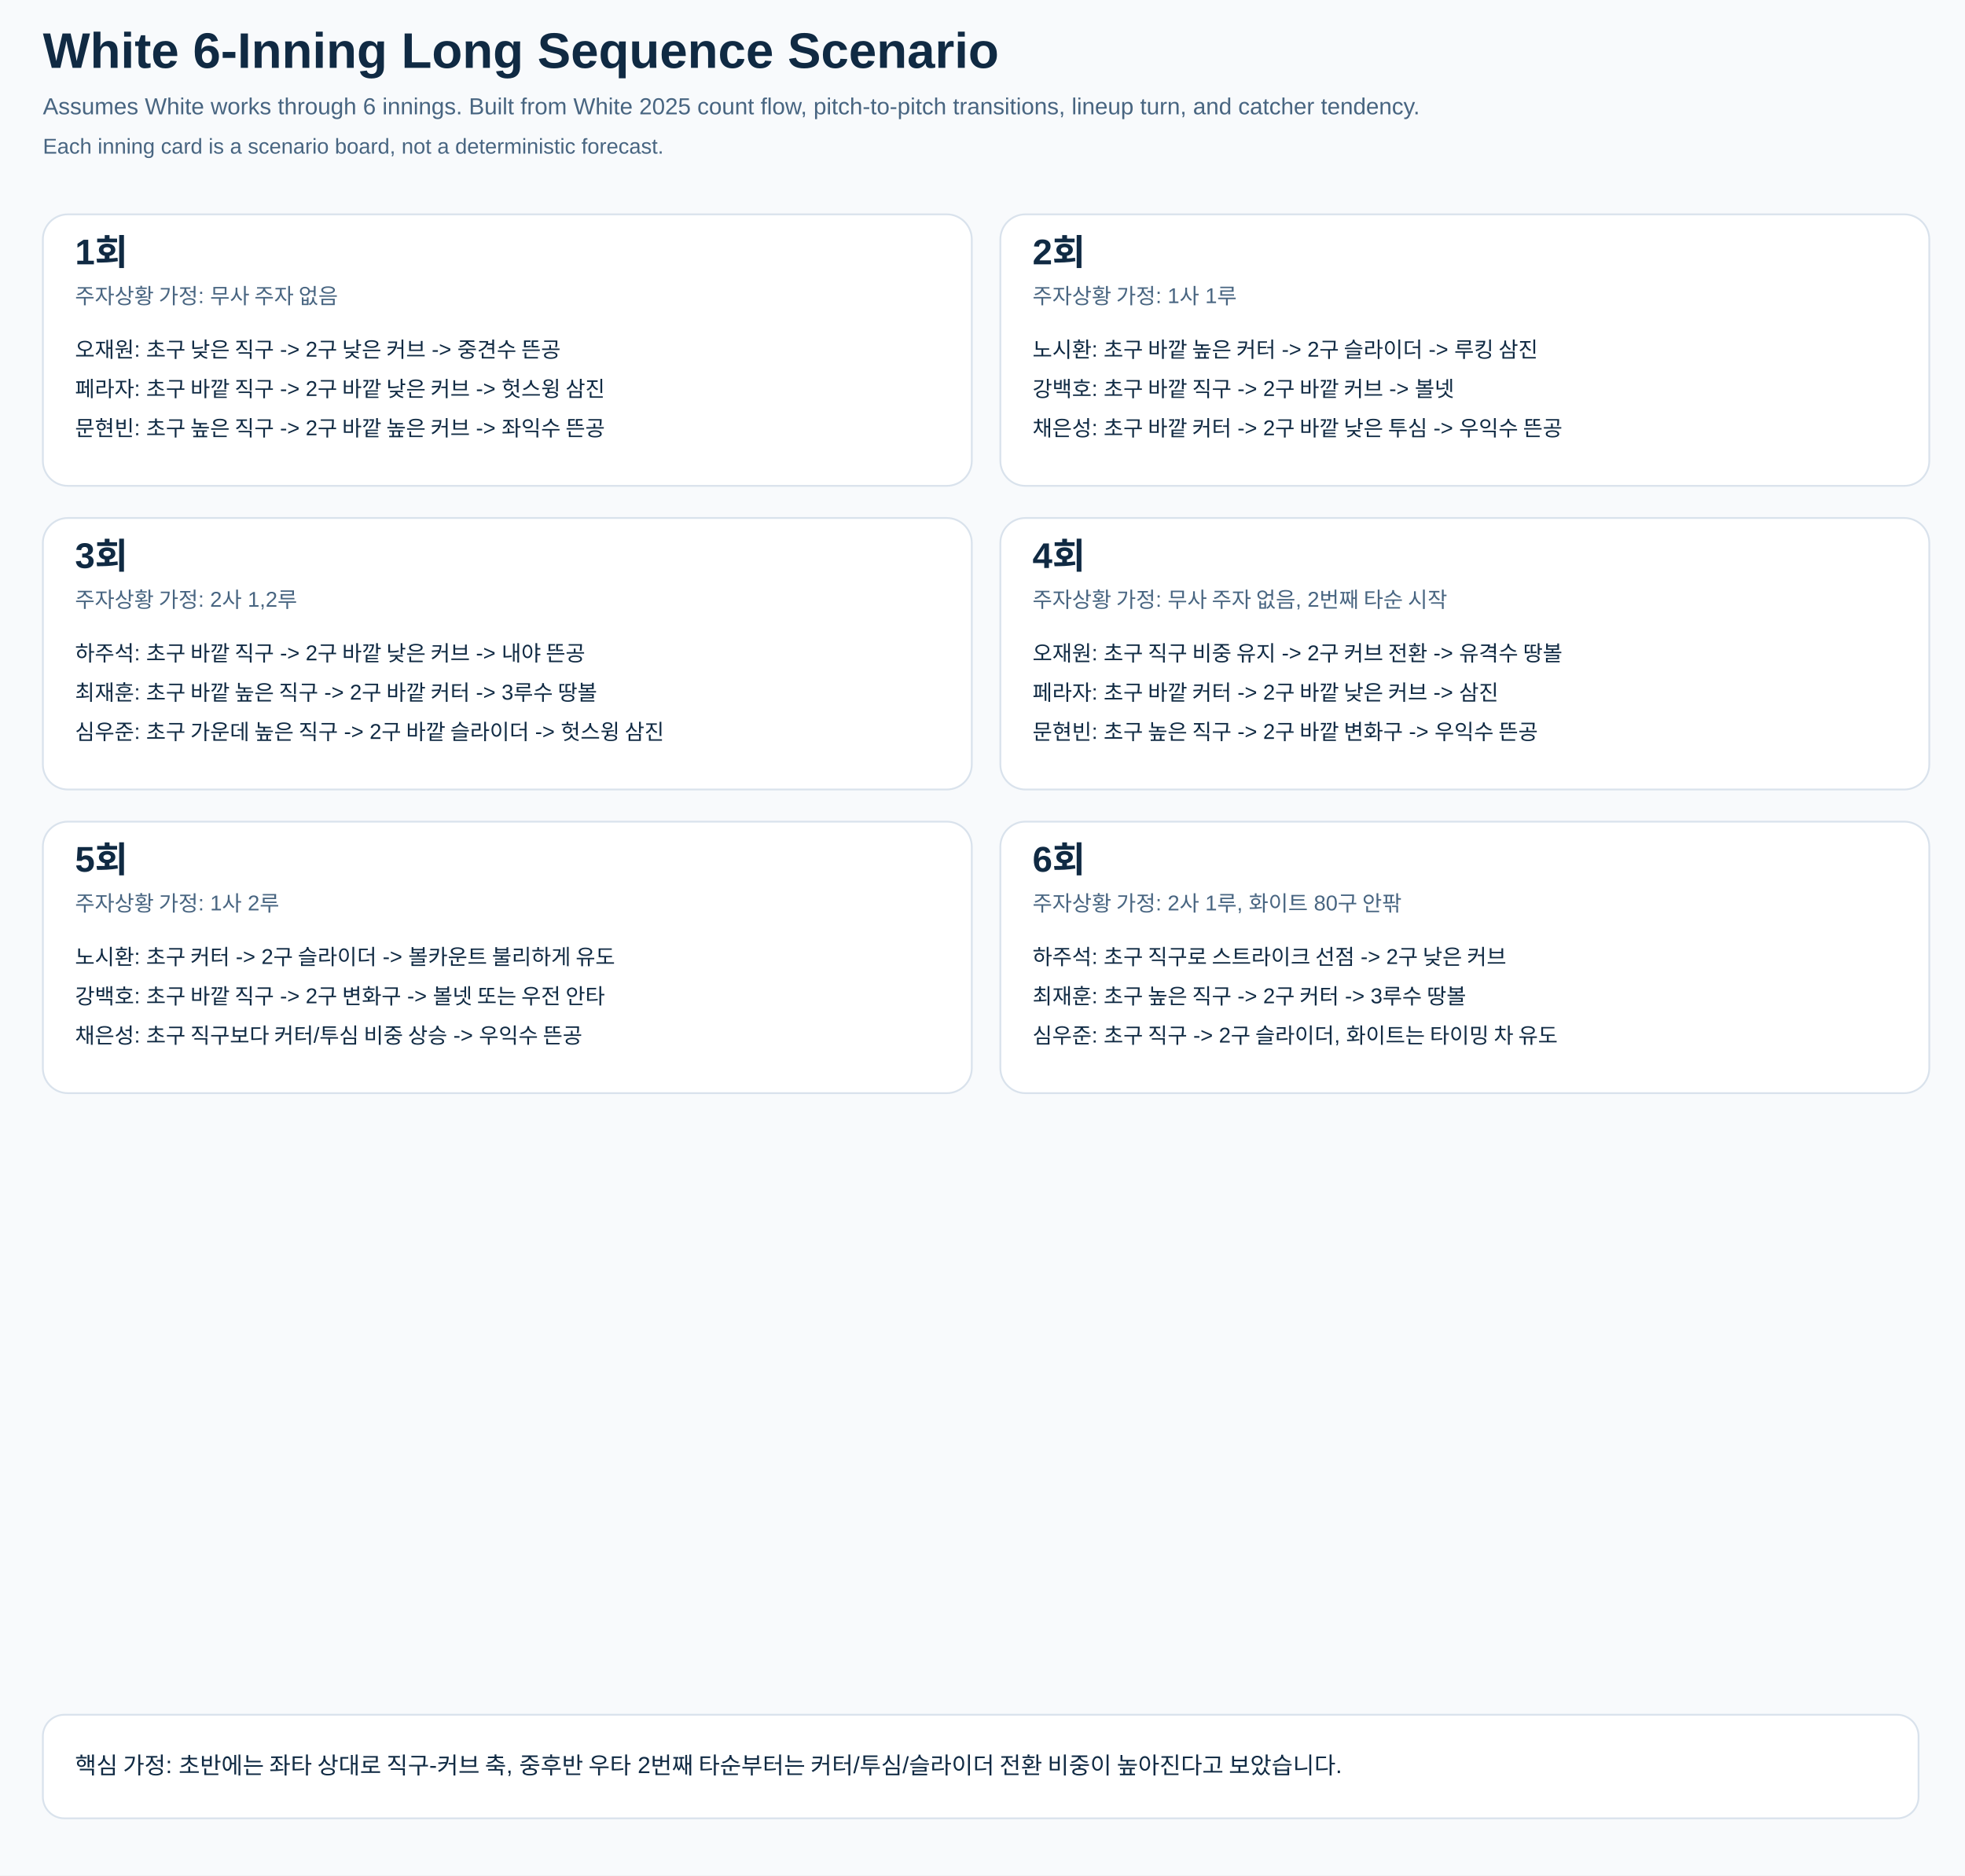
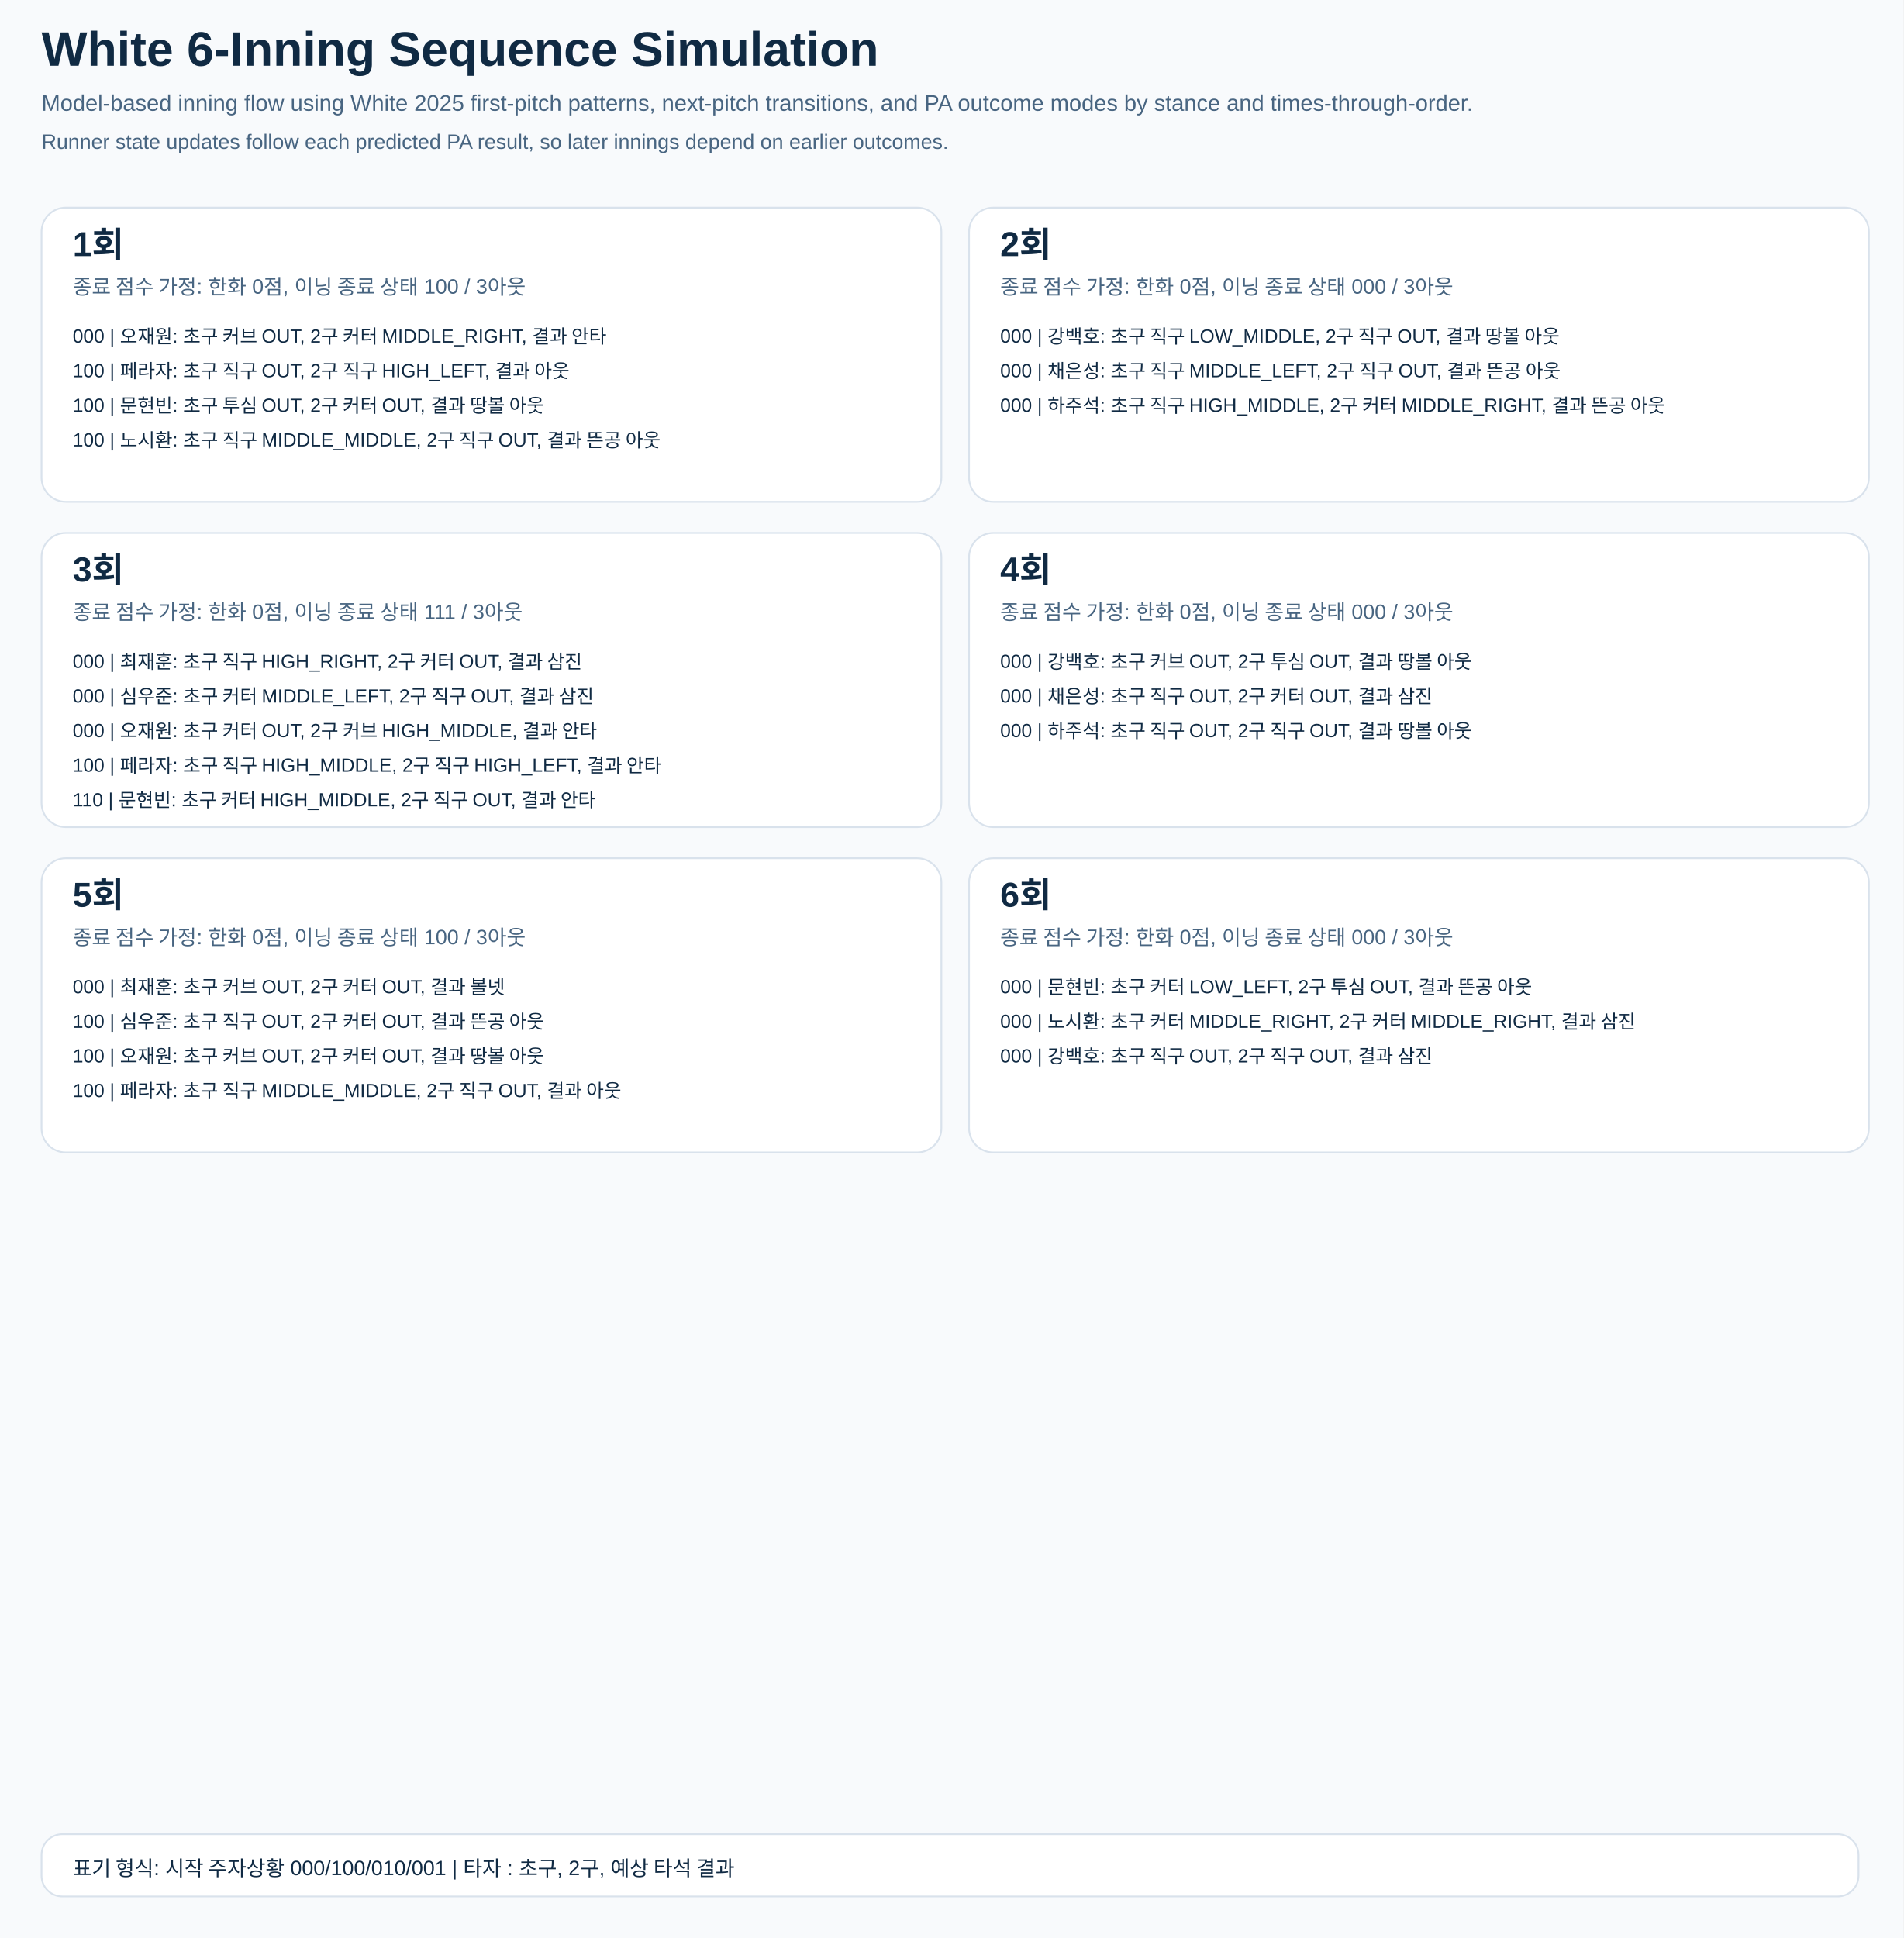
- <svg xmlns="http://www.w3.org/2000/svg" width="1100" height="1050">
+ <svg xmlns="http://www.w3.org/2000/svg" width="1100" height="1120">
  <rect width="100%" height="100%" fill="#f8fafc" />
-   <text x="24" y="38" font-size="28" font-family="Segoe UI, Arial" font-weight="700" fill="#102a43">White 6-Inning Long Sequence Scenario</text>
-   <text x="24" y="64" font-size="13" font-family="Segoe UI, Arial" fill="#486581">Assumes White works through 6 innings. Built from White 2025 count flow, pitch-to-pitch transitions, lineup turn, and catcher tendency.</text>
-   <text x="24" y="86" font-size="12" font-family="Segoe UI, Arial" fill="#486581">Each inning card is a scenario board, not a deterministic forecast.</text>
-   <rect x="24" y="120" width="520" height="152" rx="14" fill="#ffffff" stroke="#d9e2ec" />
+   <text x="24" y="38" font-size="28" font-family="Segoe UI, Arial" font-weight="700" fill="#102a43">White 6-Inning Sequence Simulation</text>
+   <text x="24" y="64" font-size="13" font-family="Segoe UI, Arial" fill="#486581">Model-based inning flow using White 2025 first-pitch patterns, next-pitch transitions, and PA outcome modes by stance and times-through-order.</text>
+   <text x="24" y="86" font-size="12" font-family="Segoe UI, Arial" fill="#486581">Runner state updates follow each predicted PA result, so later innings depend on earlier outcomes.</text>
+   <rect x="24" y="120" width="520" height="170" rx="14" fill="#ffffff" stroke="#d9e2ec" />
  <text x="42" y="148" font-size="20" font-family="Segoe UI, Arial" font-weight="700" fill="#102a43">1회</text>
-   <text x="42" y="170" font-size="12" font-family="Segoe UI, Arial" fill="#486581">주자상황 가정: 무사 주자 없음</text>
-   <text x="42" y="200" font-size="12" font-family="Segoe UI, Arial" fill="#102a43">오재원: 초구 낮은 직구 -&gt; 2구 낮은 커브 -&gt; 중견수 뜬공</text>
-   <text x="42" y="222" font-size="12" font-family="Segoe UI, Arial" fill="#102a43">페라자: 초구 바깥 직구 -&gt; 2구 바깥 낮은 커브 -&gt; 헛스윙 삼진</text>
-   <text x="42" y="244" font-size="12" font-family="Segoe UI, Arial" fill="#102a43">문현빈: 초구 높은 직구 -&gt; 2구 바깥 높은 커브 -&gt; 좌익수 뜬공</text>
-   <rect x="560" y="120" width="520" height="152" rx="14" fill="#ffffff" stroke="#d9e2ec" />
+   <text x="42" y="170" font-size="12" font-family="Segoe UI, Arial" fill="#486581">종료 점수 가정: 한화 0점, 이닝 종료 상태 100 / 3아웃</text>
+   <text x="42" y="198" font-size="11" font-family="Segoe UI, Arial" fill="#102a43">000 | 오재원: 초구 커브 OUT, 2구 커터 MIDDLE_RIGHT, 결과 안타</text>
+   <text x="42" y="218" font-size="11" font-family="Segoe UI, Arial" fill="#102a43">100 | 페라자: 초구 직구 OUT, 2구 직구 HIGH_LEFT, 결과 아웃</text>
+   <text x="42" y="238" font-size="11" font-family="Segoe UI, Arial" fill="#102a43">100 | 문현빈: 초구 투심 OUT, 2구 커터 OUT, 결과 땅볼 아웃</text>
+   <text x="42" y="258" font-size="11" font-family="Segoe UI, Arial" fill="#102a43">100 | 노시환: 초구 직구 MIDDLE_MIDDLE, 2구 직구 OUT, 결과 뜬공 아웃</text>
+   <rect x="560" y="120" width="520" height="170" rx="14" fill="#ffffff" stroke="#d9e2ec" />
  <text x="578" y="148" font-size="20" font-family="Segoe UI, Arial" font-weight="700" fill="#102a43">2회</text>
-   <text x="578" y="170" font-size="12" font-family="Segoe UI, Arial" fill="#486581">주자상황 가정: 1사 1루</text>
-   <text x="578" y="200" font-size="12" font-family="Segoe UI, Arial" fill="#102a43">노시환: 초구 바깥 높은 커터 -&gt; 2구 슬라이더 -&gt; 루킹 삼진</text>
-   <text x="578" y="222" font-size="12" font-family="Segoe UI, Arial" fill="#102a43">강백호: 초구 바깥 직구 -&gt; 2구 바깥 커브 -&gt; 볼넷</text>
-   <text x="578" y="244" font-size="12" font-family="Segoe UI, Arial" fill="#102a43">채은성: 초구 바깥 커터 -&gt; 2구 바깥 낮은 투심 -&gt; 우익수 뜬공</text>
-   <rect x="24" y="290" width="520" height="152" rx="14" fill="#ffffff" stroke="#d9e2ec" />
-   <text x="42" y="318" font-size="20" font-family="Segoe UI, Arial" font-weight="700" fill="#102a43">3회</text>
-   <text x="42" y="340" font-size="12" font-family="Segoe UI, Arial" fill="#486581">주자상황 가정: 2사 1,2루</text>
-   <text x="42" y="370" font-size="12" font-family="Segoe UI, Arial" fill="#102a43">하주석: 초구 바깥 직구 -&gt; 2구 바깥 낮은 커브 -&gt; 내야 뜬공</text>
-   <text x="42" y="392" font-size="12" font-family="Segoe UI, Arial" fill="#102a43">최재훈: 초구 바깥 높은 직구 -&gt; 2구 바깥 커터 -&gt; 3루수 땅볼</text>
-   <text x="42" y="414" font-size="12" font-family="Segoe UI, Arial" fill="#102a43">심우준: 초구 가운데 높은 직구 -&gt; 2구 바깥 슬라이더 -&gt; 헛스윙 삼진</text>
-   <rect x="560" y="290" width="520" height="152" rx="14" fill="#ffffff" stroke="#d9e2ec" />
-   <text x="578" y="318" font-size="20" font-family="Segoe UI, Arial" font-weight="700" fill="#102a43">4회</text>
-   <text x="578" y="340" font-size="12" font-family="Segoe UI, Arial" fill="#486581">주자상황 가정: 무사 주자 없음, 2번째 타순 시작</text>
-   <text x="578" y="370" font-size="12" font-family="Segoe UI, Arial" fill="#102a43">오재원: 초구 직구 비중 유지 -&gt; 2구 커브 전환 -&gt; 유격수 땅볼</text>
-   <text x="578" y="392" font-size="12" font-family="Segoe UI, Arial" fill="#102a43">페라자: 초구 바깥 커터 -&gt; 2구 바깥 낮은 커브 -&gt; 삼진</text>
-   <text x="578" y="414" font-size="12" font-family="Segoe UI, Arial" fill="#102a43">문현빈: 초구 높은 직구 -&gt; 2구 바깥 변화구 -&gt; 우익수 뜬공</text>
-   <rect x="24" y="460" width="520" height="152" rx="14" fill="#ffffff" stroke="#d9e2ec" />
-   <text x="42" y="488" font-size="20" font-family="Segoe UI, Arial" font-weight="700" fill="#102a43">5회</text>
-   <text x="42" y="510" font-size="12" font-family="Segoe UI, Arial" fill="#486581">주자상황 가정: 1사 2루</text>
-   <text x="42" y="540" font-size="12" font-family="Segoe UI, Arial" fill="#102a43">노시환: 초구 커터 -&gt; 2구 슬라이더 -&gt; 볼카운트 불리하게 유도</text>
-   <text x="42" y="562" font-size="12" font-family="Segoe UI, Arial" fill="#102a43">강백호: 초구 바깥 직구 -&gt; 2구 변화구 -&gt; 볼넷 또는 우전 안타</text>
-   <text x="42" y="584" font-size="12" font-family="Segoe UI, Arial" fill="#102a43">채은성: 초구 직구보다 커터/투심 비중 상승 -&gt; 우익수 뜬공</text>
-   <rect x="560" y="460" width="520" height="152" rx="14" fill="#ffffff" stroke="#d9e2ec" />
-   <text x="578" y="488" font-size="20" font-family="Segoe UI, Arial" font-weight="700" fill="#102a43">6회</text>
-   <text x="578" y="510" font-size="12" font-family="Segoe UI, Arial" fill="#486581">주자상황 가정: 2사 1루, 화이트 80구 안팎</text>
-   <text x="578" y="540" font-size="12" font-family="Segoe UI, Arial" fill="#102a43">하주석: 초구 직구로 스트라이크 선점 -&gt; 2구 낮은 커브</text>
-   <text x="578" y="562" font-size="12" font-family="Segoe UI, Arial" fill="#102a43">최재훈: 초구 높은 직구 -&gt; 2구 커터 -&gt; 3루수 땅볼</text>
-   <text x="578" y="584" font-size="12" font-family="Segoe UI, Arial" fill="#102a43">심우준: 초구 직구 -&gt; 2구 슬라이더, 화이트는 타이밍 차 유도</text>
-   <rect x="24" y="960" width="1050" height="58" rx="12" fill="#ffffff" stroke="#d9e2ec" />
-   <text x="42" y="993" font-size="13" font-family="Segoe UI, Arial" fill="#102a43">핵심 가정: 초반에는 좌타 상대로 직구-커브 축, 중후반 우타 2번째 타순부터는 커터/투심/슬라이더 전환 비중이 높아진다고 보았습니다.</text>
+   <text x="578" y="170" font-size="12" font-family="Segoe UI, Arial" fill="#486581">종료 점수 가정: 한화 0점, 이닝 종료 상태 000 / 3아웃</text>
+   <text x="578" y="198" font-size="11" font-family="Segoe UI, Arial" fill="#102a43">000 | 강백호: 초구 직구 LOW_MIDDLE, 2구 직구 OUT, 결과 땅볼 아웃</text>
+   <text x="578" y="218" font-size="11" font-family="Segoe UI, Arial" fill="#102a43">000 | 채은성: 초구 직구 MIDDLE_LEFT, 2구 직구 OUT, 결과 뜬공 아웃</text>
+   <text x="578" y="238" font-size="11" font-family="Segoe UI, Arial" fill="#102a43">000 | 하주석: 초구 직구 HIGH_MIDDLE, 2구 커터 MIDDLE_RIGHT, 결과 뜬공 아웃</text>
+   <rect x="24" y="308" width="520" height="170" rx="14" fill="#ffffff" stroke="#d9e2ec" />
+   <text x="42" y="336" font-size="20" font-family="Segoe UI, Arial" font-weight="700" fill="#102a43">3회</text>
+   <text x="42" y="358" font-size="12" font-family="Segoe UI, Arial" fill="#486581">종료 점수 가정: 한화 0점, 이닝 종료 상태 111 / 3아웃</text>
+   <text x="42" y="386" font-size="11" font-family="Segoe UI, Arial" fill="#102a43">000 | 최재훈: 초구 직구 HIGH_RIGHT, 2구 커터 OUT, 결과 삼진</text>
+   <text x="42" y="406" font-size="11" font-family="Segoe UI, Arial" fill="#102a43">000 | 심우준: 초구 커터 MIDDLE_LEFT, 2구 직구 OUT, 결과 삼진</text>
+   <text x="42" y="426" font-size="11" font-family="Segoe UI, Arial" fill="#102a43">000 | 오재원: 초구 커터 OUT, 2구 커브 HIGH_MIDDLE, 결과 안타</text>
+   <text x="42" y="446" font-size="11" font-family="Segoe UI, Arial" fill="#102a43">100 | 페라자: 초구 직구 HIGH_MIDDLE, 2구 직구 HIGH_LEFT, 결과 안타</text>
+   <text x="42" y="466" font-size="11" font-family="Segoe UI, Arial" fill="#102a43">110 | 문현빈: 초구 커터 HIGH_MIDDLE, 2구 직구 OUT, 결과 안타</text>
+   <rect x="560" y="308" width="520" height="170" rx="14" fill="#ffffff" stroke="#d9e2ec" />
+   <text x="578" y="336" font-size="20" font-family="Segoe UI, Arial" font-weight="700" fill="#102a43">4회</text>
+   <text x="578" y="358" font-size="12" font-family="Segoe UI, Arial" fill="#486581">종료 점수 가정: 한화 0점, 이닝 종료 상태 000 / 3아웃</text>
+   <text x="578" y="386" font-size="11" font-family="Segoe UI, Arial" fill="#102a43">000 | 강백호: 초구 커브 OUT, 2구 투심 OUT, 결과 땅볼 아웃</text>
+   <text x="578" y="406" font-size="11" font-family="Segoe UI, Arial" fill="#102a43">000 | 채은성: 초구 직구 OUT, 2구 커터 OUT, 결과 삼진</text>
+   <text x="578" y="426" font-size="11" font-family="Segoe UI, Arial" fill="#102a43">000 | 하주석: 초구 직구 OUT, 2구 직구 OUT, 결과 땅볼 아웃</text>
+   <rect x="24" y="496" width="520" height="170" rx="14" fill="#ffffff" stroke="#d9e2ec" />
+   <text x="42" y="524" font-size="20" font-family="Segoe UI, Arial" font-weight="700" fill="#102a43">5회</text>
+   <text x="42" y="546" font-size="12" font-family="Segoe UI, Arial" fill="#486581">종료 점수 가정: 한화 0점, 이닝 종료 상태 100 / 3아웃</text>
+   <text x="42" y="574" font-size="11" font-family="Segoe UI, Arial" fill="#102a43">000 | 최재훈: 초구 커브 OUT, 2구 커터 OUT, 결과 볼넷</text>
+   <text x="42" y="594" font-size="11" font-family="Segoe UI, Arial" fill="#102a43">100 | 심우준: 초구 직구 OUT, 2구 커터 OUT, 결과 뜬공 아웃</text>
+   <text x="42" y="614" font-size="11" font-family="Segoe UI, Arial" fill="#102a43">100 | 오재원: 초구 커브 OUT, 2구 커터 OUT, 결과 땅볼 아웃</text>
+   <text x="42" y="634" font-size="11" font-family="Segoe UI, Arial" fill="#102a43">100 | 페라자: 초구 직구 MIDDLE_MIDDLE, 2구 직구 OUT, 결과 아웃</text>
+   <rect x="560" y="496" width="520" height="170" rx="14" fill="#ffffff" stroke="#d9e2ec" />
+   <text x="578" y="524" font-size="20" font-family="Segoe UI, Arial" font-weight="700" fill="#102a43">6회</text>
+   <text x="578" y="546" font-size="12" font-family="Segoe UI, Arial" fill="#486581">종료 점수 가정: 한화 0점, 이닝 종료 상태 000 / 3아웃</text>
+   <text x="578" y="574" font-size="11" font-family="Segoe UI, Arial" fill="#102a43">000 | 문현빈: 초구 커터 LOW_LEFT, 2구 투심 OUT, 결과 뜬공 아웃</text>
+   <text x="578" y="594" font-size="11" font-family="Segoe UI, Arial" fill="#102a43">000 | 노시환: 초구 커터 MIDDLE_RIGHT, 2구 커터 MIDDLE_RIGHT, 결과 삼진</text>
+   <text x="578" y="614" font-size="11" font-family="Segoe UI, Arial" fill="#102a43">000 | 강백호: 초구 직구 OUT, 2구 직구 OUT, 결과 삼진</text>
+   <rect x="24" y="1060" width="1050" height="36" rx="12" fill="#ffffff" stroke="#d9e2ec" />
+   <text x="42" y="1084" font-size="12" font-family="Segoe UI, Arial" fill="#102a43">표기 형식: 시작 주자상황 000/100/010/001 | 타자 : 초구, 2구, 예상 타석 결과</text>
</svg>
